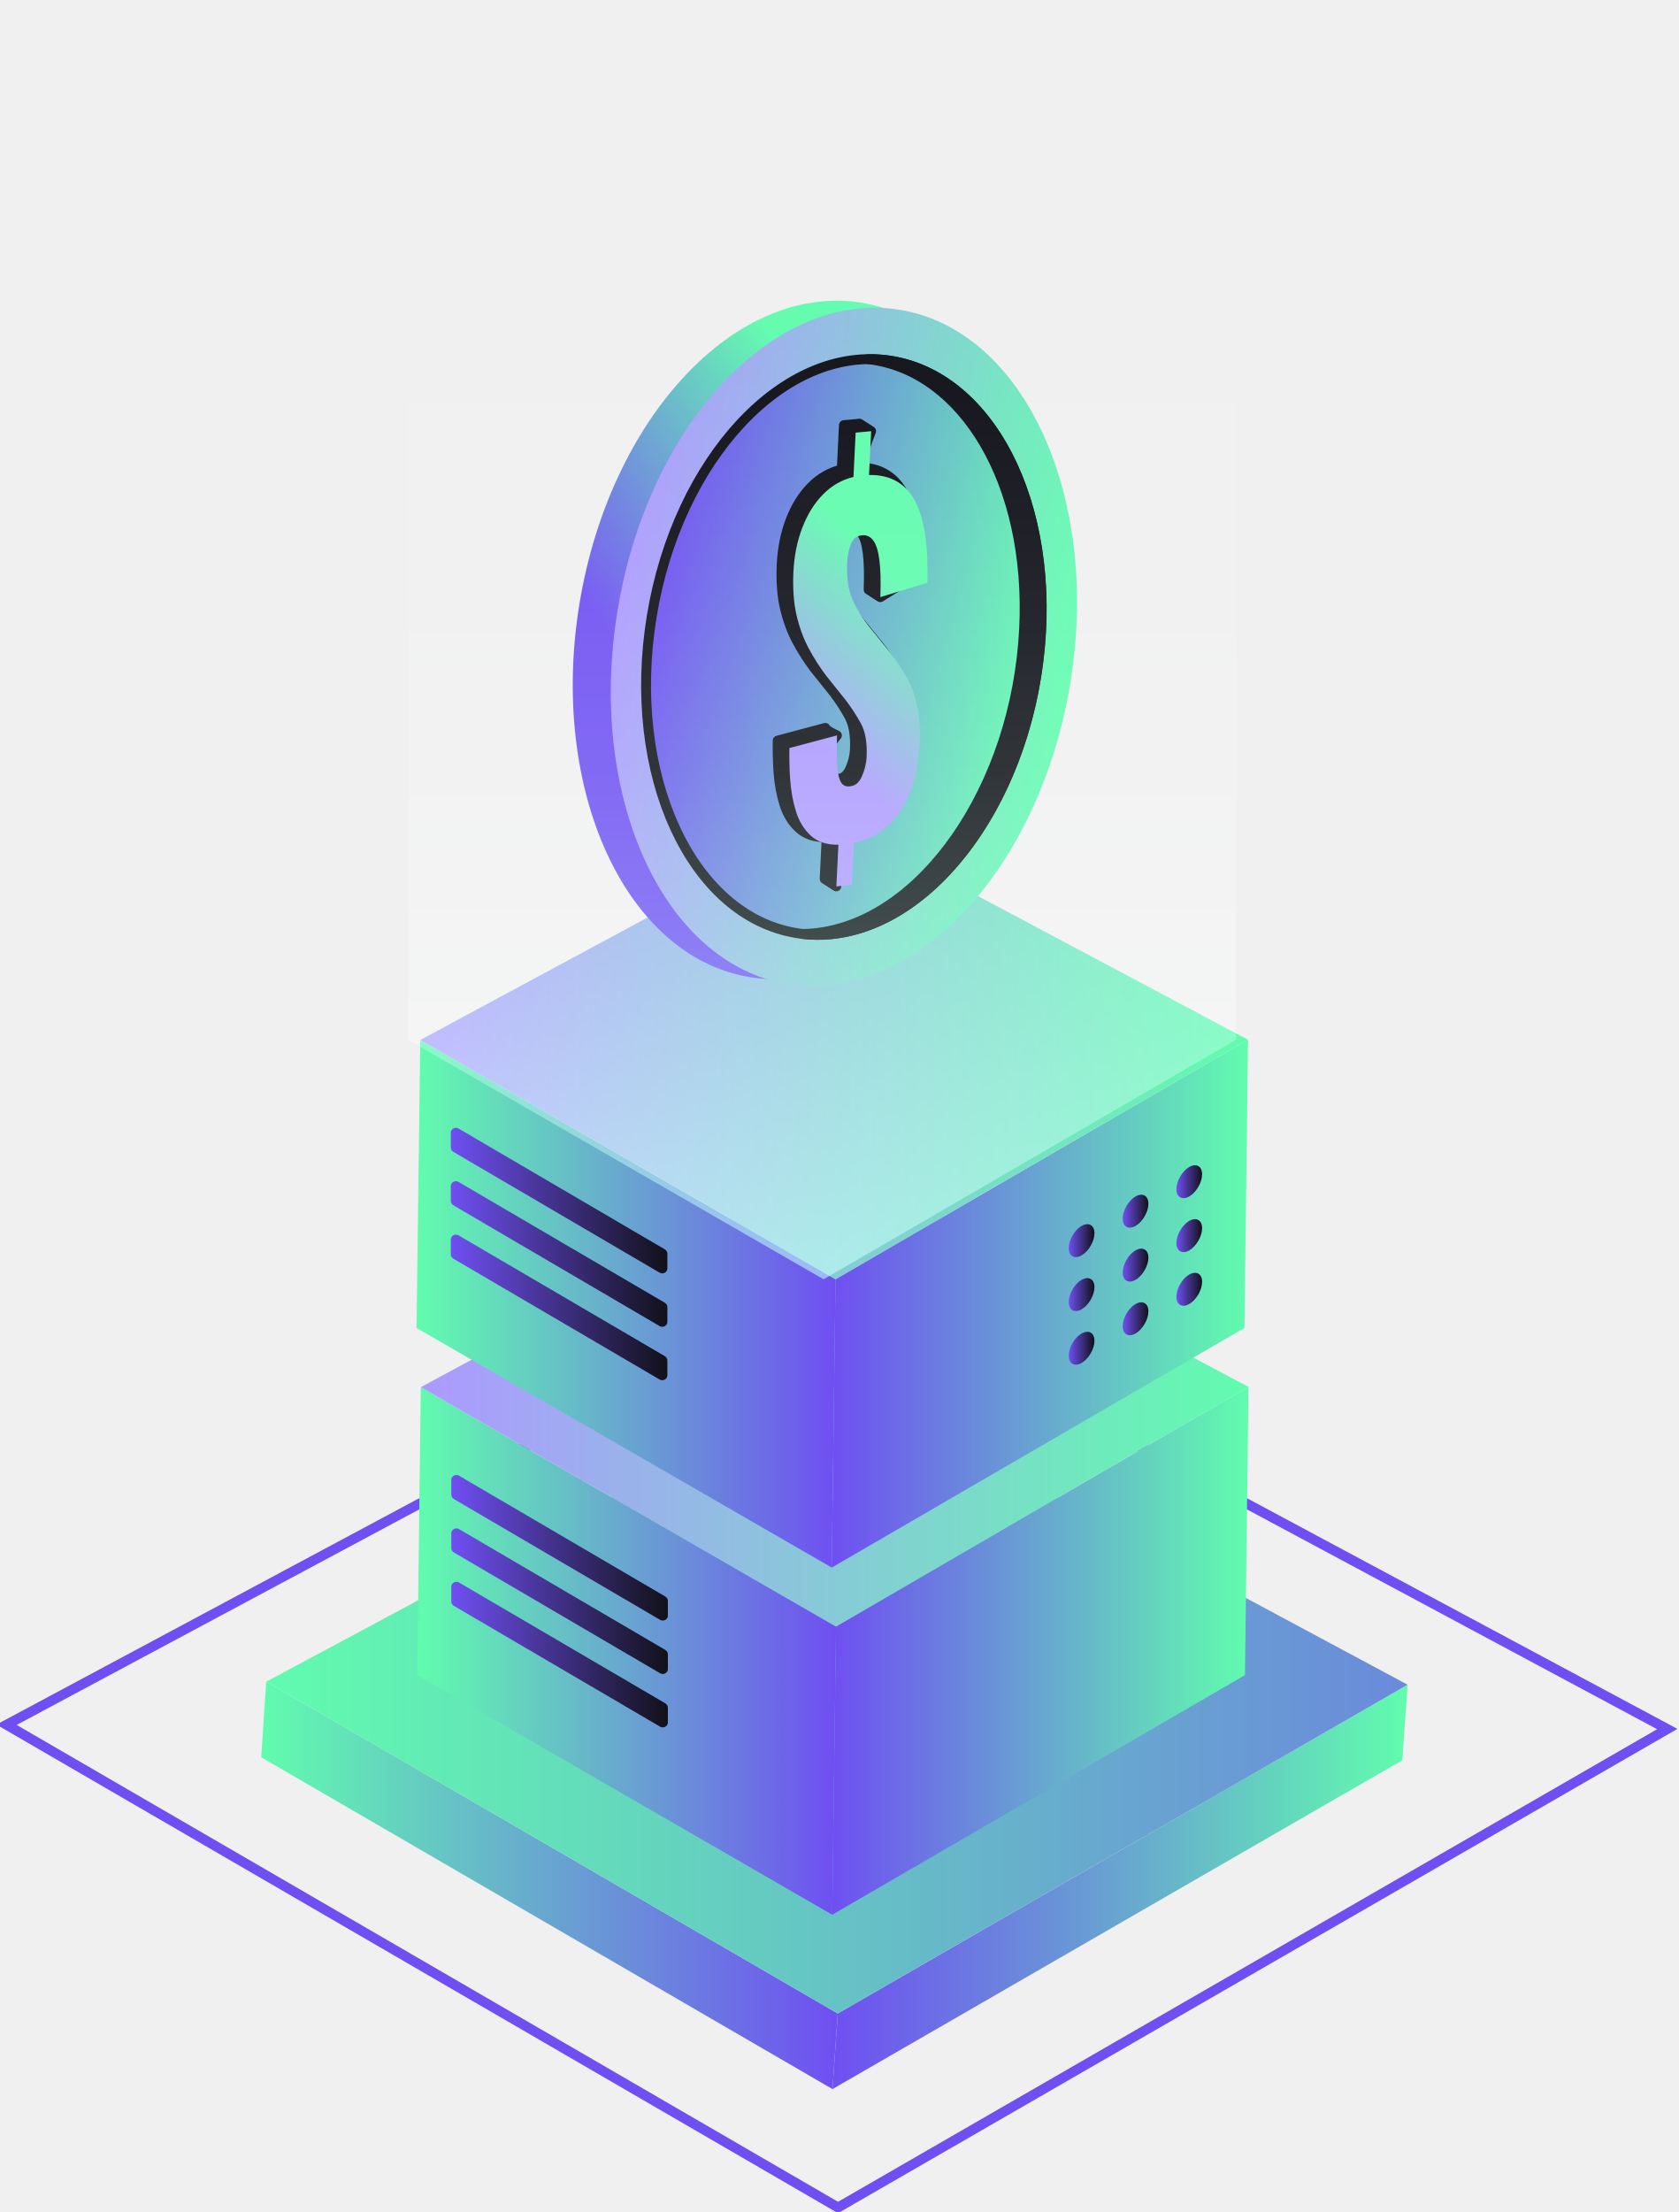
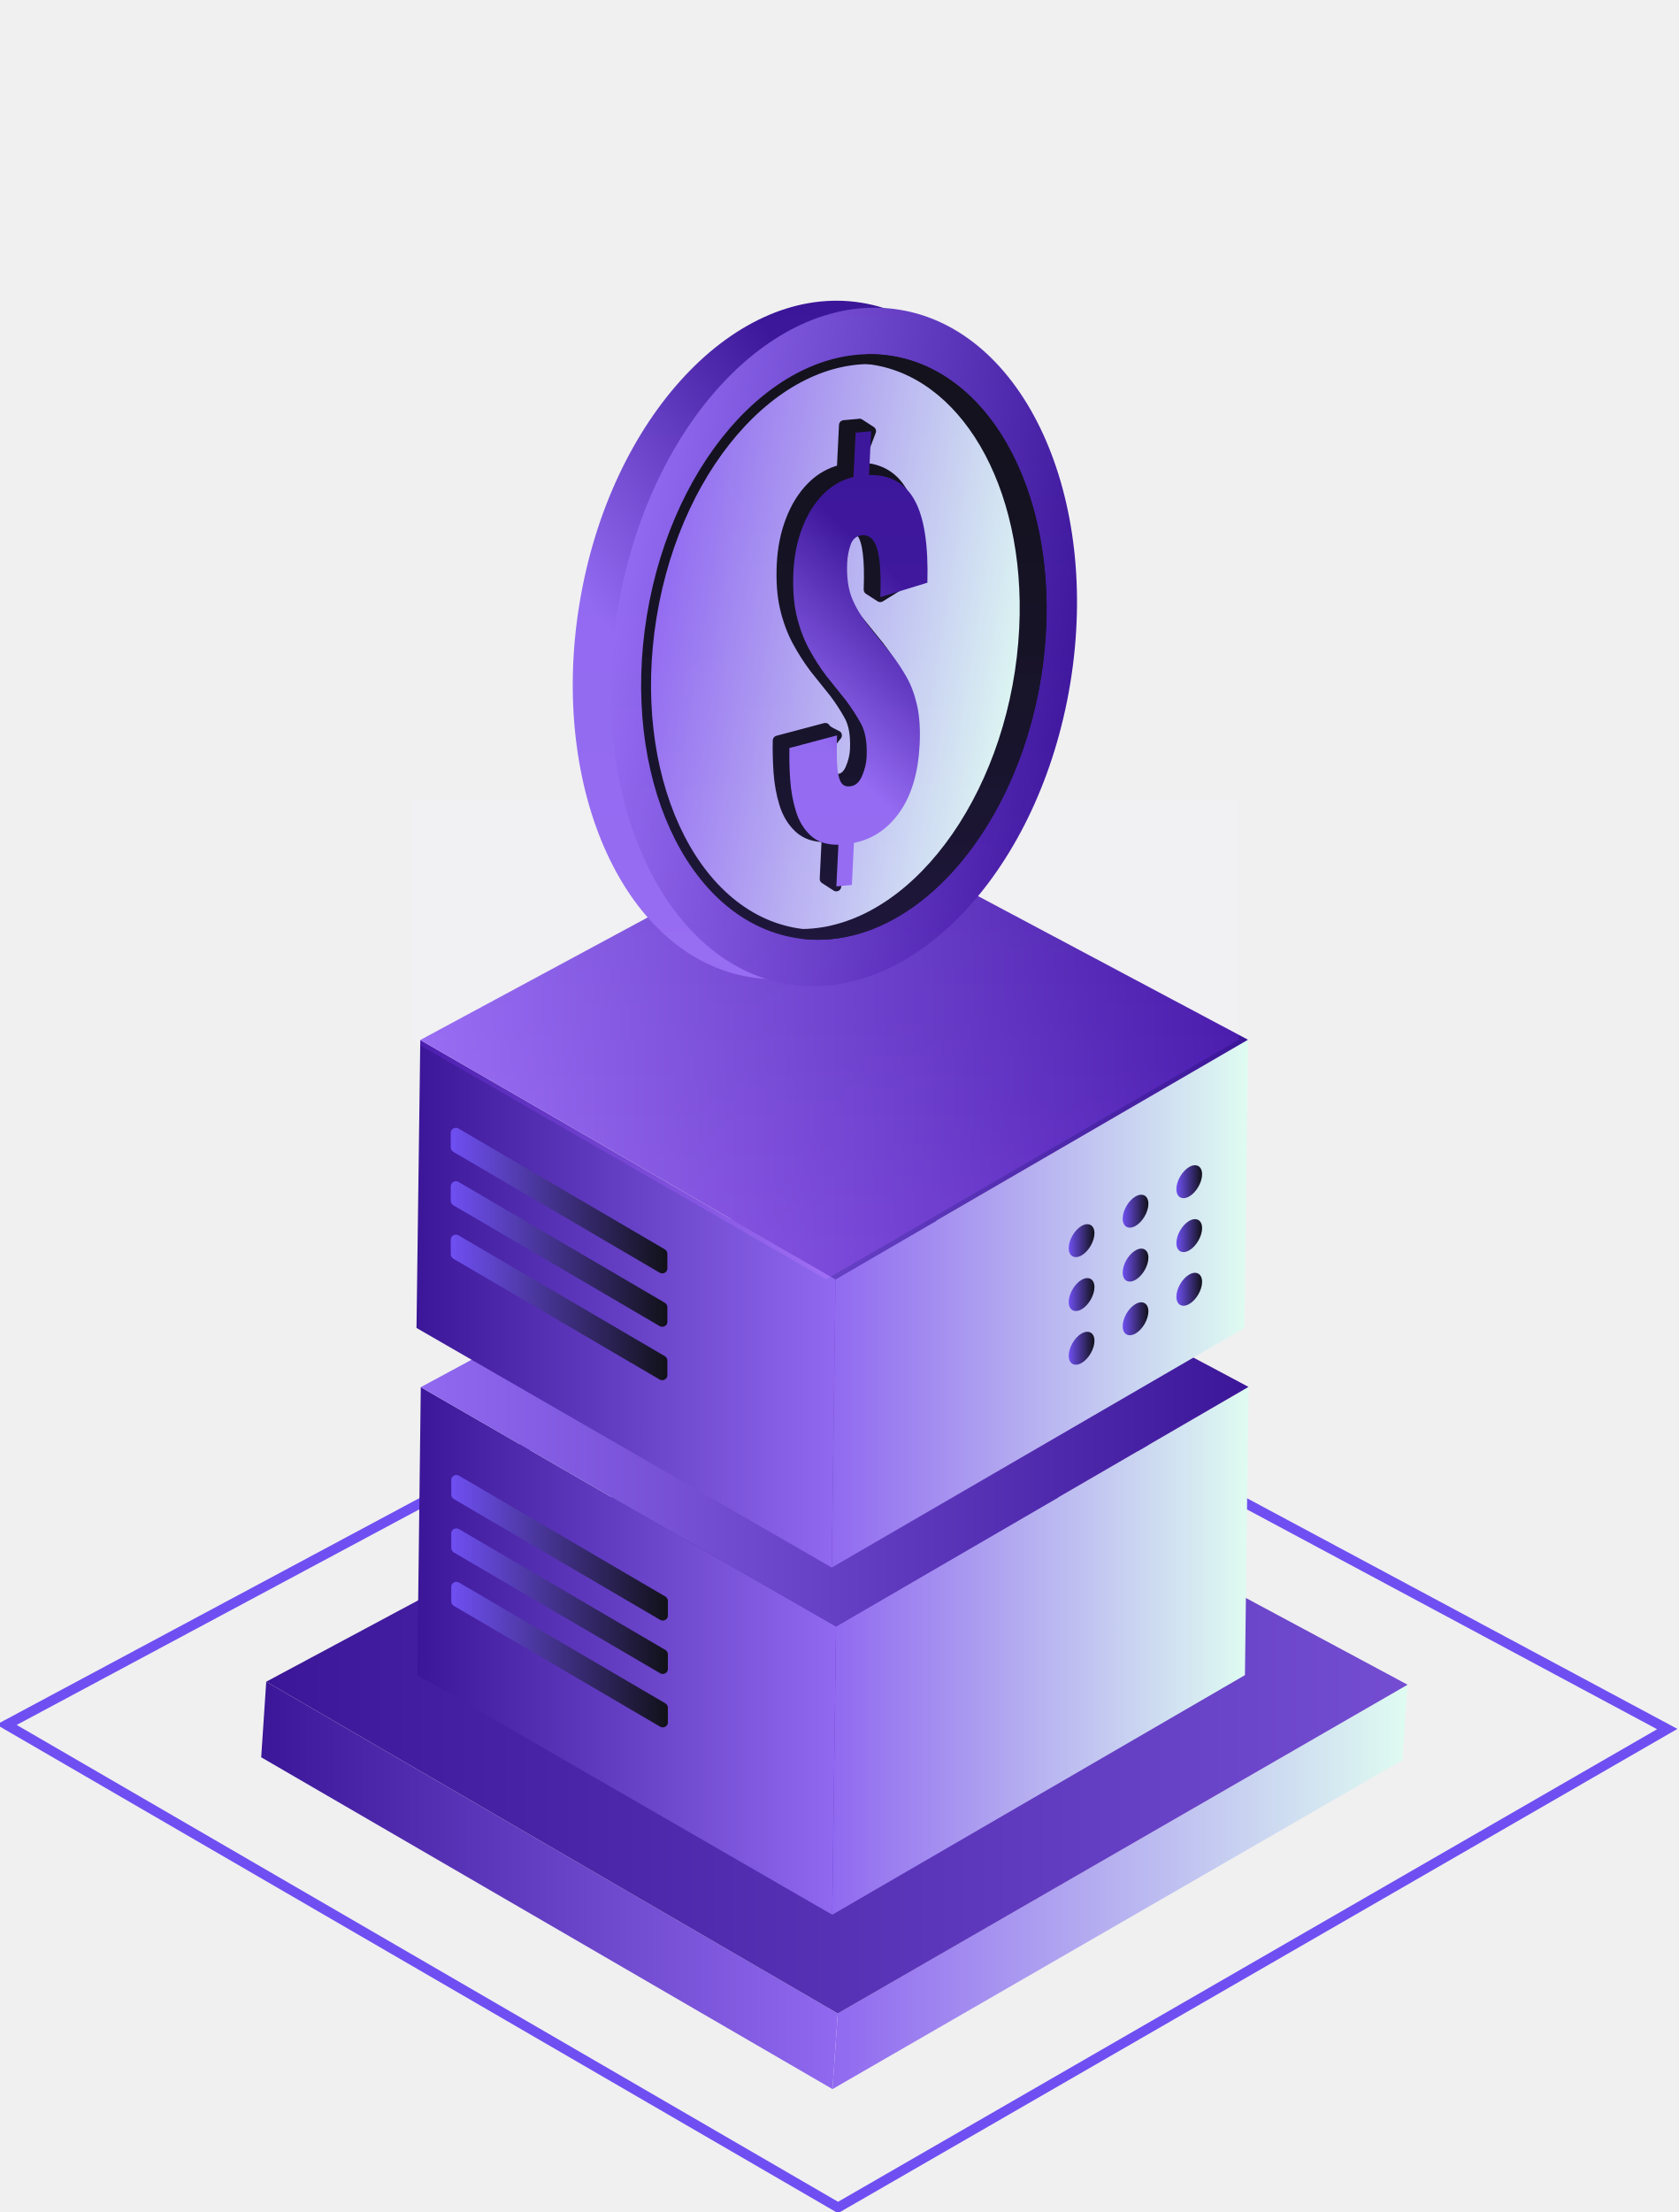
<svg xmlns="http://www.w3.org/2000/svg" width="170" height="224" viewBox="0 0 170 224" fill="none">
-   <path d="M0.664 174.66L84.883 223.543L168.872 175.093L84.398 129.833L0.664 174.66Z" stroke="#6F4FF2" stroke-miterlimit="10" />
-   <path d="M142.569 170.604L142.033 178.257L84.321 211.552L84.857 203.898L142.569 170.604Z" fill="url(#paint0_linear_170_119)" />
-   <path d="M84.857 203.898L84.321 211.552L26.456 177.951L26.966 170.297L84.857 203.898Z" fill="url(#paint1_linear_170_119)" />
-   <path d="M26.966 170.297L84.857 203.898L142.569 170.603L84.525 139.478L26.966 170.297Z" fill="url(#paint2_linear_170_119)" />
-   <path d="M126.456 140.447L126.098 169.634L84.295 193.896L84.678 164.71L126.456 140.447Z" fill="url(#paint3_linear_170_119)" />
-   <path d="M84.678 164.71L84.296 193.897L42.263 169.634L42.62 140.473L84.678 164.71Z" fill="url(#paint4_linear_170_119)" />
-   <path d="M67.646 162.107V163.613C67.646 163.995 67.212 164.225 66.88 164.046L45.965 151.8C45.812 151.698 45.71 151.545 45.71 151.366V149.861C45.71 149.478 46.144 149.249 46.476 149.427L67.39 161.674C67.543 161.776 67.646 161.929 67.646 162.107Z" fill="url(#paint5_linear_170_119)" />
-   <path d="M67.646 167.516V169.021C67.646 169.404 67.212 169.634 66.88 169.455L45.965 157.209C45.812 157.107 45.71 156.954 45.71 156.775V155.27C45.71 154.887 46.144 154.657 46.476 154.836L67.39 167.082C67.543 167.184 67.646 167.337 67.646 167.516Z" fill="url(#paint6_linear_170_119)" />
-   <path d="M67.646 172.925V174.43C67.646 174.813 67.212 175.042 66.88 174.864L45.965 162.617C45.812 162.515 45.71 162.362 45.71 162.184V160.678C45.71 160.296 46.144 160.066 46.476 160.245L67.39 172.491C67.543 172.593 67.646 172.746 67.646 172.925Z" fill="url(#paint7_linear_170_119)" />
-   <path d="M42.62 140.472L84.678 164.71L126.456 140.447L84.295 117.996L42.62 140.472Z" fill="url(#paint8_linear_170_119)" />
-   <path d="M126.405 105.29L126.048 134.477L84.245 158.74L84.628 129.553L126.405 105.29Z" fill="url(#paint9_linear_170_119)" />
-   <path d="M84.628 129.553L84.245 158.74L42.187 134.477L42.57 105.315L84.628 129.553Z" fill="url(#paint10_linear_170_119)" />
-   <path d="M67.595 126.951V128.456C67.595 128.838 67.161 129.068 66.829 128.889L45.915 116.643C45.762 116.541 45.66 116.388 45.66 116.21V114.704C45.66 114.322 46.094 114.092 46.426 114.271L67.34 126.517C67.493 126.619 67.595 126.772 67.595 126.951Z" fill="url(#paint11_linear_170_119)" />
-   <path d="M67.595 132.359V133.864C67.595 134.247 67.161 134.477 66.829 134.298L45.915 122.052C45.762 121.95 45.66 121.797 45.66 121.618V120.113C45.66 119.73 46.094 119.501 46.426 119.679L67.34 131.925C67.493 132.028 67.595 132.181 67.595 132.359Z" fill="url(#paint12_linear_170_119)" />
-   <path d="M67.595 137.768V139.273C67.595 139.656 67.161 139.885 66.829 139.707L45.915 127.461C45.762 127.359 45.66 127.206 45.66 127.027V125.522C45.66 125.139 46.094 124.909 46.426 125.088L67.34 137.334C67.493 137.436 67.595 137.589 67.595 137.768Z" fill="url(#paint13_linear_170_119)" />
-   <path d="M42.569 105.316L84.628 129.553L126.405 105.29L84.245 82.864L42.569 105.316Z" fill="url(#paint14_linear_170_119)" />
-   <path d="M120.455 118.174C121.17 117.766 121.758 118.098 121.758 118.914C121.758 119.73 121.17 120.751 120.455 121.159C119.74 121.567 119.153 121.236 119.153 120.419C119.153 119.603 119.74 118.582 120.455 118.174Z" fill="url(#paint15_linear_170_119)" />
-   <path d="M120.455 123.634C121.17 123.226 121.758 123.558 121.758 124.374C121.758 125.19 121.17 126.211 120.455 126.619C119.74 127.027 119.153 126.696 119.153 125.879C119.153 125.063 119.74 124.042 120.455 123.634Z" fill="url(#paint16_linear_170_119)" />
-   <path d="M120.455 129.068C121.17 128.66 121.758 128.992 121.758 129.808C121.758 130.625 121.17 131.645 120.455 132.053C119.74 132.461 119.153 132.13 119.153 131.313C119.153 130.497 119.74 129.476 120.455 129.068Z" fill="url(#paint17_linear_170_119)" />
-   <path d="M115.016 121.159C115.731 120.751 116.318 121.083 116.318 121.899C116.318 122.715 115.731 123.736 115.016 124.144C114.301 124.552 113.713 124.221 113.713 123.404C113.713 122.588 114.301 121.567 115.016 121.159Z" fill="url(#paint18_linear_170_119)" />
-   <path d="M115.016 126.619C115.731 126.211 116.318 126.542 116.318 127.359C116.318 128.175 115.731 129.196 115.016 129.604C114.301 130.012 113.713 129.681 113.713 128.864C113.713 128.048 114.301 127.027 115.016 126.619Z" fill="url(#paint19_linear_170_119)" />
-   <path d="M115.016 132.053C115.731 131.645 116.318 131.977 116.318 132.793C116.318 133.609 115.731 134.63 115.016 135.038C114.301 135.446 113.713 135.115 113.713 134.298C113.713 133.482 114.301 132.461 115.016 132.053Z" fill="url(#paint20_linear_170_119)" />
-   <path d="M109.551 124.144C110.266 123.736 110.853 124.067 110.853 124.884C110.853 125.7 110.266 126.721 109.551 127.129C108.836 127.537 108.249 127.205 108.249 126.389C108.249 125.573 108.836 124.552 109.551 124.144Z" fill="url(#paint21_linear_170_119)" />
-   <path d="M109.551 129.604C110.266 129.196 110.853 129.527 110.853 130.344C110.853 131.16 110.266 132.181 109.551 132.589C108.836 132.997 108.249 132.665 108.249 131.849C108.249 131.033 108.836 130.012 109.551 129.604Z" fill="url(#paint22_linear_170_119)" />
-   <path d="M109.551 135.038C110.266 134.63 110.853 134.961 110.853 135.778C110.853 136.594 110.266 137.615 109.551 138.023C108.836 138.431 108.249 138.1 108.249 137.283C108.249 136.467 108.836 135.446 109.551 135.038Z" fill="url(#paint23_linear_170_119)" />
-   <g clip-path="url(#clip0_170_119)">
-     <path d="M76.024 98.961C88.689 100.983 101.463 87.331 104.555 68.467C107.647 49.603 99.886 32.672 87.222 30.65C74.556 28.628 61.783 42.281 58.691 61.144C55.599 80.008 63.359 96.939 76.024 98.961Z" fill="url(#paint24_linear_170_119)" />
-     <path d="M79.878 99.673C92.543 101.695 105.317 88.042 108.409 69.178C111.501 50.315 103.741 33.384 91.076 31.361C78.41 29.339 65.637 42.992 62.545 61.856C59.453 80.719 67.213 97.65 79.878 99.673Z" fill="url(#paint25_linear_170_119)" />
-     <path d="M80.726 94.498C91.476 96.215 102.317 84.631 104.941 68.625C107.564 52.619 100.977 38.252 90.228 36.536C79.478 34.819 68.637 46.404 66.013 62.41C63.389 78.415 69.977 92.782 80.726 94.498Z" fill="url(#paint26_linear_170_119)" />
-     <path d="M80.726 94.498C91.476 96.215 102.317 84.631 104.941 68.625C107.564 52.619 100.977 38.252 90.228 36.536C79.478 34.819 68.637 46.404 66.013 62.41C63.389 78.415 69.977 92.782 80.726 94.498Z" stroke="#111119" stroke-linecap="round" stroke-linejoin="round" />
-     <path d="M103.733 63.628C102.948 79.697 93.374 93.531 82.331 94.524C81.972 94.555 81.623 94.574 81.273 94.577C82.179 94.682 83.104 94.701 84.046 94.614C95.08 93.618 104.663 79.787 105.448 63.718C106.211 48.168 98.448 36.219 87.941 36.373C97.558 37.474 104.45 48.937 103.733 63.628Z" fill="#111119" stroke="#111119" stroke-linecap="round" stroke-linejoin="round" />
-     <path d="M87.052 42.899L88.232 43.66L86.833 47.343C88.942 47.301 90.485 48.15 91.452 49.897C92.419 51.642 92.853 54.423 92.746 58.251L89.161 60.472L87.981 59.711C88.038 58.157 88.006 56.904 87.885 55.968C87.767 55.023 87.557 54.358 87.261 53.971C86.962 53.577 86.587 53.403 86.136 53.449C85.56 53.502 85.173 53.82 84.971 54.405C84.768 54.99 84.651 55.594 84.622 56.223C84.55 57.717 84.732 58.965 85.162 59.955C85.592 60.946 86.206 61.922 87.001 62.894L89.059 65.436C89.638 66.186 90.157 66.967 90.619 67.774C91.082 68.581 91.439 69.531 91.693 70.63C91.944 71.723 92.037 73.052 91.964 74.607C91.825 77.448 91.155 79.734 89.957 81.451C88.758 83.168 87.211 84.22 85.304 84.596L84.707 89.764L83.526 89.003L83.733 84.785C82.544 84.804 81.607 84.494 80.922 83.856C80.237 83.218 79.738 82.399 79.43 81.394C79.117 80.392 78.93 79.322 78.848 78.184C78.772 77.044 78.747 75.977 78.77 74.994L83.592 73.711C83.586 73.934 84.772 74.472 84.772 74.472C84.772 74.472 83.567 75.896 83.594 76.528C83.627 77.332 83.74 77.938 83.935 78.352C84.135 78.763 84.464 78.937 84.94 78.864C85.452 78.819 85.851 78.465 86.131 77.819C86.408 77.167 86.562 76.53 86.591 75.901C86.659 74.462 86.464 73.327 86.001 72.489C85.539 71.652 85.03 70.875 84.474 70.143L82.505 67.686C81.853 66.82 81.254 65.889 80.722 64.895C80.191 63.901 79.778 62.773 79.486 61.518C79.2 60.26 79.097 58.799 79.177 57.119C79.256 55.531 79.552 54.057 80.066 52.705C80.584 51.343 81.286 50.218 82.166 49.317C83.047 48.417 84.08 47.829 85.259 47.541L85.478 43.052L87.049 42.908L87.052 42.899Z" fill="#111119" stroke="#111119" stroke-linecap="round" stroke-linejoin="round" />
-     <path d="M88.238 43.657L88.02 48.101C90.128 48.059 91.672 48.908 92.639 50.654C93.605 52.4 94.04 55.181 93.932 59.009L89.167 60.469C89.224 58.914 89.193 57.661 89.071 56.725C88.953 55.78 88.743 55.116 88.448 54.728C88.149 54.335 87.774 54.161 87.323 54.206C86.746 54.26 86.36 54.578 86.157 55.163C85.954 55.748 85.837 56.352 85.809 56.981C85.737 58.475 85.919 59.723 86.349 60.713C86.779 61.703 87.393 62.68 88.188 63.651L90.245 66.194C90.825 66.944 91.343 67.725 91.806 68.532C92.269 69.339 92.626 70.289 92.88 71.388C93.131 72.481 93.223 73.81 93.15 75.365C93.011 78.206 92.342 80.492 91.143 82.209C89.944 83.926 88.397 84.977 86.491 85.354L86.283 89.618L84.713 89.761L84.92 85.543C83.731 85.561 82.794 85.252 82.109 84.614C81.424 83.976 80.924 83.156 80.617 82.152C80.303 81.15 80.116 80.079 80.034 78.942C79.958 77.802 79.933 76.735 79.957 75.752L84.778 74.469C84.748 75.547 84.746 76.482 84.78 77.286C84.814 78.09 84.927 78.696 85.121 79.11C85.322 79.521 85.651 79.695 86.126 79.622C86.638 79.577 87.038 79.222 87.318 78.577C87.595 77.925 87.749 77.288 87.777 76.659C87.846 75.22 87.65 74.085 87.188 73.247C86.725 72.409 86.216 71.632 85.661 70.901L83.691 68.444C83.039 67.578 82.44 66.647 81.909 65.653C81.378 64.659 80.965 63.531 80.672 62.276C80.386 61.018 80.284 59.557 80.364 57.877C80.443 56.289 80.738 54.815 81.253 53.463C81.771 52.101 82.473 50.976 83.353 50.075C84.233 49.174 85.266 48.587 86.446 48.299L86.665 43.809L88.235 43.666L88.238 43.657Z" fill="url(#paint27_linear_170_119)" />
+   <path d="M0.664 174.66L84.883 223.543L168.872 175.094L84.397 129.834L0.664 174.66Z" stroke="#6F4FF2" stroke-miterlimit="10" />
+   <path d="M142.569 170.604L142.033 178.257L84.321 211.552L84.857 203.898L142.569 170.604Z" fill="url(#paint0_linear_2506_22024)" />
+   <path d="M84.857 203.899L84.321 211.553L26.456 177.953L26.966 170.299L84.857 203.899Z" fill="url(#paint1_linear_2506_22024)" />
+   <path d="M26.966 170.298L84.857 203.899L142.569 170.604L84.525 139.479L26.966 170.298Z" fill="url(#paint2_linear_2506_22024)" />
+   <path d="M126.456 140.445L126.098 169.632L84.295 193.895L84.678 164.708L126.456 140.445Z" fill="url(#paint3_linear_2506_22024)" />
+   <path d="M84.678 164.708L84.295 193.895L42.263 169.632L42.62 140.471L84.678 164.708Z" fill="url(#paint4_linear_2506_22024)" />
+   <path d="M67.646 162.107V163.612C67.646 163.995 67.212 164.224 66.88 164.046L45.965 151.8C45.812 151.697 45.71 151.544 45.71 151.366V149.861C45.71 149.478 46.144 149.248 46.476 149.427L67.39 161.673C67.544 161.775 67.646 161.928 67.646 162.107Z" fill="url(#paint5_linear_2506_22024)" />
+   <path d="M67.646 167.515V169.02C67.646 169.403 67.212 169.633 66.88 169.454L45.965 157.208C45.812 157.106 45.71 156.953 45.71 156.774V155.269C45.71 154.886 46.144 154.656 46.476 154.835L67.39 167.081C67.544 167.183 67.646 167.336 67.646 167.515Z" fill="url(#paint6_linear_2506_22024)" />
+   <path d="M67.646 172.925V174.43C67.646 174.813 67.212 175.043 66.88 174.864L45.965 162.618C45.812 162.516 45.71 162.363 45.71 162.184V160.679C45.71 160.296 46.144 160.067 46.476 160.245L67.39 172.491C67.544 172.593 67.646 172.747 67.646 172.925Z" fill="url(#paint7_linear_2506_22024)" />
+   <path d="M42.62 140.471L84.678 164.708L126.456 140.446L84.295 117.994L42.62 140.471Z" fill="url(#paint8_linear_2506_22024)" />
+   <path d="M126.405 105.289L126.047 134.476L84.244 158.739L84.627 129.552L126.405 105.289Z" fill="url(#paint9_linear_2506_22024)" />
+   <path d="M84.627 129.552L84.244 158.739L42.186 134.476L42.569 105.314L84.627 129.552Z" fill="url(#paint10_linear_2506_22024)" />
+   <path d="M67.595 126.951V128.456C67.595 128.838 67.16 129.068 66.829 128.889L45.914 116.643C45.761 116.541 45.659 116.388 45.659 116.21V114.704C45.659 114.322 46.093 114.092 46.425 114.271L67.339 126.517C67.493 126.619 67.595 126.772 67.595 126.951Z" fill="url(#paint11_linear_2506_22024)" />
+   <path d="M67.595 132.359V133.864C67.595 134.247 67.16 134.476 66.829 134.298L45.914 122.051C45.761 121.949 45.659 121.796 45.659 121.618V120.112C45.659 119.73 46.093 119.5 46.425 119.679L67.339 131.925C67.493 132.027 67.595 132.18 67.595 132.359Z" fill="url(#paint12_linear_2506_22024)" />
+   <path d="M67.595 137.769V139.274C67.595 139.657 67.16 139.886 66.829 139.708L45.914 127.462C45.761 127.36 45.659 127.207 45.659 127.028V125.523C45.659 125.14 46.093 124.91 46.425 125.089L67.339 137.335C67.493 137.437 67.595 137.59 67.595 137.769Z" fill="url(#paint13_linear_2506_22024)" />
+   <path d="M42.569 105.315L84.627 129.552L126.405 105.289L84.244 82.863L42.569 105.315Z" fill="url(#paint14_linear_2506_22024)" />
+   <path d="M120.455 118.173C121.17 117.765 121.757 118.096 121.757 118.913C121.757 119.729 121.17 120.75 120.455 121.158C119.74 121.566 119.152 121.234 119.152 120.418C119.152 119.601 119.74 118.581 120.455 118.173Z" fill="url(#paint15_linear_2506_22024)" />
+   <path d="M120.455 123.632C121.17 123.224 121.757 123.555 121.757 124.372C121.757 125.188 121.17 126.209 120.455 126.617C119.74 127.025 119.152 126.693 119.152 125.877C119.152 125.06 119.74 124.04 120.455 123.632Z" fill="url(#paint16_linear_2506_22024)" />
+   <path d="M120.455 129.067C121.17 128.659 121.757 128.991 121.757 129.807C121.757 130.624 121.17 131.644 120.455 132.052C119.74 132.46 119.152 132.129 119.152 131.312C119.152 130.496 119.74 129.475 120.455 129.067Z" fill="url(#paint17_linear_2506_22024)" />
+   <path d="M115.016 121.159C115.731 120.751 116.318 121.083 116.318 121.899C116.318 122.715 115.731 123.736 115.016 124.144C114.301 124.552 113.713 124.221 113.713 123.404C113.713 122.588 114.301 121.567 115.016 121.159Z" fill="url(#paint18_linear_2506_22024)" />
+   <path d="M115.016 126.618C115.731 126.21 116.318 126.542 116.318 127.358C116.318 128.174 115.731 129.195 115.016 129.603C114.301 130.011 113.713 129.68 113.713 128.863C113.713 128.047 114.301 127.026 115.016 126.618Z" fill="url(#paint19_linear_2506_22024)" />
+   <path d="M115.016 132.054C115.731 131.645 116.318 131.977 116.318 132.793C116.318 133.61 115.731 134.63 115.016 135.039C114.301 135.447 113.713 135.115 113.713 134.299C113.713 133.482 114.301 132.462 115.016 132.054Z" fill="url(#paint20_linear_2506_22024)" />
+   <path d="M109.551 124.143C110.266 123.735 110.853 124.067 110.853 124.883C110.853 125.7 110.266 126.72 109.551 127.128C108.836 127.537 108.248 127.205 108.248 126.389C108.248 125.572 108.836 124.552 109.551 124.143Z" fill="url(#paint21_linear_2506_22024)" />
+   <path d="M109.551 129.602C110.266 129.194 110.853 129.526 110.853 130.342C110.853 131.159 110.266 132.179 109.551 132.587C108.836 132.996 108.248 132.664 108.248 131.848C108.248 131.031 108.836 130.011 109.551 129.602Z" fill="url(#paint22_linear_2506_22024)" />
+   <path d="M109.551 135.038C110.266 134.63 110.853 134.961 110.853 135.778C110.853 136.594 110.266 137.615 109.551 138.023C108.836 138.431 108.248 138.1 108.248 137.283C108.248 136.467 108.836 135.446 109.551 135.038Z" fill="url(#paint23_linear_2506_22024)" />
+   <g clip-path="url(#clip0_2506_22024)">
+     <path d="M76.024 98.961C88.689 100.983 101.463 87.33 104.555 68.466C107.647 49.603 99.886 32.672 87.221 30.65C74.556 28.628 61.783 42.28 58.691 61.144C55.599 80.007 63.359 96.939 76.024 98.961Z" fill="url(#paint24_linear_2506_22024)" />
+     <path d="M79.878 99.672C92.543 101.694 105.317 88.041 108.409 69.177C111.501 50.314 103.741 33.383 91.076 31.36C78.411 29.338 65.637 42.991 62.545 61.855C59.453 80.718 67.213 97.65 79.878 99.672Z" fill="url(#paint25_linear_2506_22024)" />
+     <path d="M80.726 94.498C91.476 96.214 102.317 84.63 104.941 68.624C107.564 52.618 100.977 38.252 90.228 36.535C79.478 34.819 68.637 46.403 66.013 62.409C63.389 78.415 69.977 92.782 80.726 94.498Z" fill="url(#paint26_linear_2506_22024)" />
+     <path d="M80.726 94.498C91.476 96.214 102.317 84.63 104.941 68.624C107.564 52.618 100.977 38.252 90.228 36.535C79.478 34.819 68.637 46.403 66.013 62.409C63.389 78.415 69.977 92.782 80.726 94.498Z" stroke="#111119" stroke-linecap="round" stroke-linejoin="round" />
+     <path d="M103.733 63.628C102.948 79.697 93.374 93.531 82.331 94.524C81.972 94.555 81.622 94.574 81.273 94.577C82.179 94.682 83.104 94.701 84.045 94.614C95.08 93.618 104.663 79.787 105.447 63.718C106.211 48.168 98.448 36.219 87.941 36.373C97.557 37.474 104.45 48.937 103.733 63.628Z" fill="#111119" stroke="#111119" stroke-linecap="round" stroke-linejoin="round" />
+     <path d="M87.052 42.898L88.232 43.659L86.833 47.342C88.942 47.301 90.485 48.15 91.452 49.896C92.419 51.642 92.853 54.423 92.746 58.251L89.161 60.472L87.981 59.711C88.038 58.156 88.006 56.903 87.885 55.967C87.767 55.022 87.557 54.357 87.261 53.97C86.962 53.577 86.587 53.403 86.136 53.448C85.56 53.502 85.173 53.819 84.971 54.404C84.768 54.99 84.651 55.594 84.622 56.223C84.55 57.717 84.732 58.965 85.162 59.955C85.592 60.945 86.206 61.922 87.001 62.893L89.059 65.436C89.639 66.186 90.157 66.966 90.619 67.773C91.082 68.581 91.439 69.531 91.693 70.629C91.944 71.722 92.037 73.052 91.964 74.607C91.825 77.447 91.156 79.734 89.957 81.451C88.758 83.168 87.211 84.219 85.304 84.595L84.707 89.764L83.526 89.003L83.733 84.785C82.544 84.803 81.607 84.493 80.922 83.856C80.237 83.218 79.738 82.398 79.43 81.394C79.117 80.392 78.93 79.321 78.848 78.184C78.772 77.043 78.747 75.977 78.77 74.993L83.592 73.711C83.586 73.934 84.772 74.472 84.772 74.472C84.772 74.472 83.567 75.895 83.594 76.528C83.627 77.332 83.74 77.938 83.935 78.352C84.135 78.763 84.464 78.936 84.94 78.864C85.452 78.819 85.851 78.464 86.131 77.819C86.408 77.167 86.562 76.529 86.591 75.9C86.659 74.462 86.464 73.327 86.001 72.489C85.539 71.651 85.03 70.874 84.475 70.143L82.505 67.686C81.853 66.819 81.254 65.889 80.722 64.895C80.191 63.901 79.778 62.773 79.486 61.518C79.2 60.26 79.097 58.799 79.177 57.119C79.256 55.531 79.552 54.057 80.067 52.704C80.584 51.343 81.286 50.217 82.166 49.317C83.047 48.416 84.08 47.828 85.259 47.541L85.479 43.051L87.049 42.907L87.052 42.898Z" fill="#111119" stroke="#111119" stroke-linecap="round" stroke-linejoin="round" />
+     <path d="M88.238 43.656L88.02 48.1C90.128 48.059 91.672 48.908 92.638 50.654C93.605 52.4 94.04 55.181 93.932 59.008L89.167 60.469C89.224 58.914 89.192 57.661 89.071 56.725C88.953 55.78 88.743 55.115 88.447 54.728C88.148 54.334 87.774 54.16 87.323 54.206C86.746 54.259 86.36 54.577 86.157 55.162C85.954 55.747 85.837 56.352 85.809 56.981C85.737 58.474 85.919 59.722 86.349 60.713C86.779 61.703 87.393 62.679 88.187 63.651L90.245 66.194C90.825 66.944 91.343 67.724 91.806 68.531C92.268 69.338 92.625 70.288 92.879 71.387C93.131 72.48 93.223 73.81 93.15 75.365C93.011 78.205 92.342 80.492 91.143 82.209C89.944 83.926 88.397 84.977 86.49 85.353L86.283 89.617L84.713 89.761L84.92 85.543C83.731 85.561 82.794 85.251 82.109 84.613C81.423 83.976 80.924 83.156 80.617 82.151C80.303 81.15 80.116 80.079 80.034 78.942C79.958 77.801 79.933 76.735 79.957 75.751L84.778 74.469C84.748 75.547 84.746 76.482 84.78 77.286C84.814 78.09 84.926 78.695 85.121 79.109C85.322 79.52 85.65 79.694 86.126 79.621C86.638 79.576 87.037 79.222 87.317 78.576C87.594 77.925 87.749 77.287 87.777 76.658C87.846 75.219 87.65 74.084 87.188 73.247C86.725 72.409 86.216 71.632 85.661 70.9L83.691 68.444C83.039 67.577 82.44 66.647 81.909 65.653C81.378 64.658 80.965 63.531 80.672 62.276C80.386 61.018 80.283 59.556 80.364 57.877C80.443 56.288 80.738 54.815 81.253 53.462C81.77 52.1 82.473 50.975 83.353 50.075C84.233 49.174 85.266 48.586 86.446 48.299L86.665 43.809L88.235 43.665L88.238 43.656Z" fill="url(#paint27_linear_2506_22024)" />
  </g>
-   <path style="mix-blend-mode:screen" d="M83.167 0.075L41.364 24.337V105.316L83.422 129.553L125.199 105.29V24.337L83.167 0.075Z" fill="url(#paint28_linear_170_119)" />
+   <path style="mix-blend-mode:screen" d="M83.427 0.074L41.624 24.337V105.315L83.682 129.552L125.46 105.29V24.337L83.427 0.074Z" fill="url(#paint28_linear_2506_22024)" />
  <defs>
-     <linearGradient id="paint0_linear_170_119" x1="84.321" y1="191.078" x2="142.569" y2="191.078" gradientUnits="userSpaceOnUse">
-       <stop stop-color="#6F4FF2" />
-       <stop offset="1" stop-color="#61FCAE" />
+     <linearGradient id="paint0_linear_2506_22024" x1="84.321" y1="191.078" x2="142.569" y2="191.078" gradientUnits="userSpaceOnUse">
+       <stop stop-color="#9069F0" />
+       <stop offset="1" stop-color="#DFFCF1" />
    </linearGradient>
-     <linearGradient id="paint1_linear_170_119" x1="84.857" y1="190.925" x2="26.456" y2="190.925" gradientUnits="userSpaceOnUse">
-       <stop stop-color="#6F4FF2" />
-       <stop offset="1" stop-color="#61FCAE" />
+     <linearGradient id="paint1_linear_2506_22024" x1="84.857" y1="190.926" x2="26.456" y2="190.926" gradientUnits="userSpaceOnUse">
+       <stop stop-color="#9069F0" />
+       <stop offset="1" stop-color="#3B1698" />
    </linearGradient>
-     <linearGradient id="paint2_linear_170_119" x1="201.952" y1="171.688" x2="26.966" y2="171.688" gradientUnits="userSpaceOnUse">
-       <stop stop-color="#6F4FF2" />
-       <stop offset="1" stop-color="#61FCAE" />
+     <linearGradient id="paint2_linear_2506_22024" x1="201.952" y1="171.689" x2="26.966" y2="171.689" gradientUnits="userSpaceOnUse">
+       <stop stop-color="#9069F0" />
+       <stop offset="1" stop-color="#3B1698" />
    </linearGradient>
-     <linearGradient id="paint3_linear_170_119" x1="84.295" y1="167.172" x2="126.456" y2="167.172" gradientUnits="userSpaceOnUse">
-       <stop stop-color="#6F4FF2" />
-       <stop offset="1" stop-color="#61FCAE" />
+     <linearGradient id="paint3_linear_2506_22024" x1="84.295" y1="167.17" x2="126.456" y2="167.17" gradientUnits="userSpaceOnUse">
+       <stop stop-color="#9069F0" />
+       <stop offset="1" stop-color="#DFFCF1" />
    </linearGradient>
-     <linearGradient id="paint4_linear_170_119" x1="84.678" y1="167.185" x2="42.263" y2="167.185" gradientUnits="userSpaceOnUse">
-       <stop stop-color="#6F4FF2" />
-       <stop offset="1" stop-color="#61FCAE" />
+     <linearGradient id="paint4_linear_2506_22024" x1="84.678" y1="167.183" x2="42.263" y2="167.183" gradientUnits="userSpaceOnUse">
+       <stop stop-color="#9069F0" />
+       <stop offset="1" stop-color="#3B1698" />
    </linearGradient>
-     <linearGradient id="paint5_linear_170_119" x1="45.71" y1="156.737" x2="67.646" y2="156.737" gradientUnits="userSpaceOnUse">
+     <linearGradient id="paint5_linear_2506_22024" x1="45.71" y1="156.736" x2="67.646" y2="156.736" gradientUnits="userSpaceOnUse">
      <stop stop-color="#6F4FF2" />
      <stop offset="1" stop-color="#111119" />
    </linearGradient>
-     <linearGradient id="paint6_linear_170_119" x1="45.71" y1="162.145" x2="67.646" y2="162.145" gradientUnits="userSpaceOnUse">
+     <linearGradient id="paint6_linear_2506_22024" x1="45.71" y1="162.144" x2="67.646" y2="162.144" gradientUnits="userSpaceOnUse">
      <stop stop-color="#6F4FF2" />
      <stop offset="1" stop-color="#111119" />
    </linearGradient>
-     <linearGradient id="paint7_linear_170_119" x1="45.71" y1="167.554" x2="67.646" y2="167.554" gradientUnits="userSpaceOnUse">
+     <linearGradient id="paint7_linear_2506_22024" x1="45.71" y1="167.555" x2="67.646" y2="167.555" gradientUnits="userSpaceOnUse">
      <stop stop-color="#6F4FF2" />
      <stop offset="1" stop-color="#111119" />
    </linearGradient>
-     <linearGradient id="paint8_linear_170_119" x1="42.62" y1="141.353" x2="126.456" y2="141.353" gradientUnits="userSpaceOnUse">
-       <stop stop-color="#AD99FF" />
-       <stop offset="1" stop-color="#61FCAE" />
+     <linearGradient id="paint8_linear_2506_22024" x1="42.62" y1="141.351" x2="126.456" y2="141.351" gradientUnits="userSpaceOnUse">
+       <stop stop-color="#9069F0" />
+       <stop offset="1" stop-color="#3B1698" />
    </linearGradient>
-     <linearGradient id="paint9_linear_170_119" x1="84.245" y1="132.015" x2="126.405" y2="132.015" gradientUnits="userSpaceOnUse">
-       <stop stop-color="#6F4FF2" />
-       <stop offset="1" stop-color="#61FCAE" />
+     <linearGradient id="paint9_linear_2506_22024" x1="84.244" y1="132.014" x2="126.405" y2="132.014" gradientUnits="userSpaceOnUse">
+       <stop stop-color="#9069F0" />
+       <stop offset="1" stop-color="#DFFCF1" />
    </linearGradient>
-     <linearGradient id="paint10_linear_170_119" x1="84.628" y1="132.027" x2="42.187" y2="132.027" gradientUnits="userSpaceOnUse">
-       <stop stop-color="#6F4FF2" />
-       <stop offset="1" stop-color="#61FCAE" />
+     <linearGradient id="paint10_linear_2506_22024" x1="84.627" y1="132.026" x2="42.186" y2="132.026" gradientUnits="userSpaceOnUse">
+       <stop stop-color="#9069F0" />
+       <stop offset="1" stop-color="#3B1698" />
    </linearGradient>
-     <linearGradient id="paint11_linear_170_119" x1="45.66" y1="121.58" x2="67.595" y2="121.58" gradientUnits="userSpaceOnUse">
+     <linearGradient id="paint11_linear_2506_22024" x1="45.659" y1="121.58" x2="67.595" y2="121.58" gradientUnits="userSpaceOnUse">
      <stop stop-color="#6F4FF2" />
      <stop offset="1" stop-color="#111119" />
    </linearGradient>
-     <linearGradient id="paint12_linear_170_119" x1="45.66" y1="126.989" x2="67.595" y2="126.989" gradientUnits="userSpaceOnUse">
+     <linearGradient id="paint12_linear_2506_22024" x1="45.659" y1="126.988" x2="67.595" y2="126.988" gradientUnits="userSpaceOnUse">
      <stop stop-color="#6F4FF2" />
      <stop offset="1" stop-color="#111119" />
    </linearGradient>
-     <linearGradient id="paint13_linear_170_119" x1="45.66" y1="132.397" x2="67.595" y2="132.397" gradientUnits="userSpaceOnUse">
+     <linearGradient id="paint13_linear_2506_22024" x1="45.659" y1="132.398" x2="67.595" y2="132.398" gradientUnits="userSpaceOnUse">
      <stop stop-color="#6F4FF2" />
      <stop offset="1" stop-color="#111119" />
    </linearGradient>
-     <linearGradient id="paint14_linear_170_119" x1="42.569" y1="106.209" x2="126.405" y2="106.209" gradientUnits="userSpaceOnUse">
-       <stop stop-color="#AD99FF" />
-       <stop offset="1" stop-color="#61FCAE" />
+     <linearGradient id="paint14_linear_2506_22024" x1="42.569" y1="106.208" x2="126.405" y2="106.208" gradientUnits="userSpaceOnUse">
+       <stop stop-color="#9069F0" />
+       <stop offset="1" stop-color="#3B1698" />
    </linearGradient>
-     <linearGradient id="paint15_linear_170_119" x1="119.153" y1="119.667" x2="121.758" y2="119.667" gradientUnits="userSpaceOnUse">
+     <linearGradient id="paint15_linear_2506_22024" x1="119.152" y1="119.665" x2="121.757" y2="119.665" gradientUnits="userSpaceOnUse">
      <stop stop-color="#6F4FF2" />
      <stop offset="1" stop-color="#111119" />
    </linearGradient>
-     <linearGradient id="paint16_linear_170_119" x1="119.153" y1="125.127" x2="121.758" y2="125.127" gradientUnits="userSpaceOnUse">
+     <linearGradient id="paint16_linear_2506_22024" x1="119.152" y1="125.124" x2="121.757" y2="125.124" gradientUnits="userSpaceOnUse">
      <stop stop-color="#6F4FF2" />
      <stop offset="1" stop-color="#111119" />
    </linearGradient>
-     <linearGradient id="paint17_linear_170_119" x1="119.153" y1="130.561" x2="121.758" y2="130.561" gradientUnits="userSpaceOnUse">
+     <linearGradient id="paint17_linear_2506_22024" x1="119.152" y1="130.56" x2="121.757" y2="130.56" gradientUnits="userSpaceOnUse">
      <stop stop-color="#6F4FF2" />
      <stop offset="1" stop-color="#111119" />
    </linearGradient>
-     <linearGradient id="paint18_linear_170_119" x1="113.713" y1="122.652" x2="116.318" y2="122.652" gradientUnits="userSpaceOnUse">
+     <linearGradient id="paint18_linear_2506_22024" x1="113.713" y1="122.652" x2="116.318" y2="122.652" gradientUnits="userSpaceOnUse">
      <stop stop-color="#6F4FF2" />
      <stop offset="1" stop-color="#111119" />
    </linearGradient>
-     <linearGradient id="paint19_linear_170_119" x1="113.713" y1="128.112" x2="116.318" y2="128.112" gradientUnits="userSpaceOnUse">
+     <linearGradient id="paint19_linear_2506_22024" x1="113.713" y1="128.111" x2="116.318" y2="128.111" gradientUnits="userSpaceOnUse">
      <stop stop-color="#6F4FF2" />
      <stop offset="1" stop-color="#111119" />
    </linearGradient>
-     <linearGradient id="paint20_linear_170_119" x1="113.713" y1="133.546" x2="116.318" y2="133.546" gradientUnits="userSpaceOnUse">
+     <linearGradient id="paint20_linear_2506_22024" x1="113.713" y1="133.546" x2="116.318" y2="133.546" gradientUnits="userSpaceOnUse">
      <stop stop-color="#6F4FF2" />
      <stop offset="1" stop-color="#111119" />
    </linearGradient>
-     <linearGradient id="paint21_linear_170_119" x1="108.249" y1="125.636" x2="110.853" y2="125.636" gradientUnits="userSpaceOnUse">
+     <linearGradient id="paint21_linear_2506_22024" x1="108.248" y1="125.636" x2="110.853" y2="125.636" gradientUnits="userSpaceOnUse">
      <stop stop-color="#6F4FF2" />
      <stop offset="1" stop-color="#111119" />
    </linearGradient>
-     <linearGradient id="paint22_linear_170_119" x1="108.249" y1="131.096" x2="110.853" y2="131.096" gradientUnits="userSpaceOnUse">
+     <linearGradient id="paint22_linear_2506_22024" x1="108.248" y1="131.095" x2="110.853" y2="131.095" gradientUnits="userSpaceOnUse">
      <stop stop-color="#6F4FF2" />
      <stop offset="1" stop-color="#111119" />
    </linearGradient>
-     <linearGradient id="paint23_linear_170_119" x1="108.249" y1="136.53" x2="110.853" y2="136.53" gradientUnits="userSpaceOnUse">
+     <linearGradient id="paint23_linear_2506_22024" x1="108.248" y1="136.53" x2="110.853" y2="136.53" gradientUnits="userSpaceOnUse">
      <stop stop-color="#6F4FF2" />
      <stop offset="1" stop-color="#111119" />
    </linearGradient>
-     <linearGradient id="paint24_linear_170_119" x1="88.939" y1="101.023" x2="114.027" y2="82.56" gradientUnits="userSpaceOnUse">
-       <stop stop-color="#6F4FF2" />
-       <stop offset="1" stop-color="#61FCAE" />
+     <linearGradient id="paint24_linear_2506_22024" x1="88.939" y1="101.023" x2="114.027" y2="82.56" gradientUnits="userSpaceOnUse">
+       <stop stop-color="#9069F0" />
+       <stop offset="1" stop-color="#3B1698" />
    </linearGradient>
-     <linearGradient id="paint25_linear_170_119" x1="62.545" y1="61.856" x2="108.378" y2="69.369" gradientUnits="userSpaceOnUse">
-       <stop stop-color="#AD99FF" />
-       <stop offset="1" stop-color="#61FCAE" />
+     <linearGradient id="paint25_linear_2506_22024" x1="62.545" y1="61.855" x2="108.378" y2="69.368" gradientUnits="userSpaceOnUse">
+       <stop stop-color="#9069F0" />
+       <stop offset="1" stop-color="#3B1698" />
    </linearGradient>
-     <linearGradient id="paint26_linear_170_119" x1="66.013" y1="62.41" x2="104.914" y2="68.786" gradientUnits="userSpaceOnUse">
-       <stop stop-color="#6F4FF2" />
-       <stop offset="1" stop-color="#61FCAE" />
+     <linearGradient id="paint26_linear_2506_22024" x1="66.013" y1="62.409" x2="104.914" y2="68.786" gradientUnits="userSpaceOnUse">
+       <stop stop-color="#9069F0" />
+       <stop offset="1" stop-color="#DFFCF1" />
    </linearGradient>
-     <linearGradient id="paint27_linear_170_119" x1="94.077" y1="85.813" x2="106.16" y2="73.261" gradientUnits="userSpaceOnUse">
-       <stop stop-color="#AD99FF" />
-       <stop offset="1" stop-color="#61FCAE" />
+     <linearGradient id="paint27_linear_2506_22024" x1="94.077" y1="85.812" x2="106.159" y2="73.261" gradientUnits="userSpaceOnUse">
+       <stop stop-color="#9069F0" />
+       <stop offset="1" stop-color="#3B1698" />
    </linearGradient>
-     <linearGradient id="paint28_linear_170_119" x1="83.294" y1="127.818" x2="83.294" y2="-256.381" gradientUnits="userSpaceOnUse">
-       <stop stop-color="#85FFC4" stop-opacity="0.6" />
-       <stop offset="0.03" stop-color="#9FFFD0" stop-opacity="0.47" />
-       <stop offset="0.06" stop-color="#B9FFDD" stop-opacity="0.34" />
-       <stop offset="0.09" stop-color="#CEFFE7" stop-opacity="0.24" />
-       <stop offset="0.13" stop-color="#E0FFF0" stop-opacity="0.15" />
-       <stop offset="0.18" stop-color="#EEFFF6" stop-opacity="0.08" />
-       <stop offset="0.23" stop-color="#F7FFFB" stop-opacity="0.03" />
-       <stop offset="0.31" stop-color="#FDFFFE" stop-opacity="0" />
-       <stop offset="0.51" stop-color="white" stop-opacity="0" />
+     <linearGradient id="paint28_linear_2506_22024" x1="83.555" y1="127.818" x2="83.555" y2="-256.382" gradientUnits="userSpaceOnUse">
+       <stop stop-color="#3B1698" stop-opacity="0.6" />
+       <stop offset="0.03" stop-color="#3B1698" stop-opacity="0.47" />
+       <stop offset="0.06" stop-color="#3B1698" stop-opacity="0.34" />
+       <stop offset="0.09" stop-color="#3B1698" stop-opacity="0.24" />
+       <stop offset="0.13" stop-color="#3B1698" stop-opacity="0.15" />
+       <stop offset="0.18" stop-color="#3B1698" stop-opacity="0.08" />
+       <stop offset="0.23" stop-color="#3B1698" stop-opacity="0.03" />
+       <stop offset="0.31" stop-color="#3B1698" stop-opacity="0" />
+       <stop offset="0.51" stop-color="#3B1698" stop-opacity="0" />
    </linearGradient>
-     <clipPath id="clip0_170_119">
-       <rect width="65.496" height="59.039" fill="white" transform="translate(95.7041 22.7842) rotate(63.9801)" />
+     <clipPath id="clip0_2506_22024">
+       <rect width="65.496" height="59.039" fill="white" transform="translate(95.704 22.7832) rotate(63.9801)" />
    </clipPath>
  </defs>
</svg>
